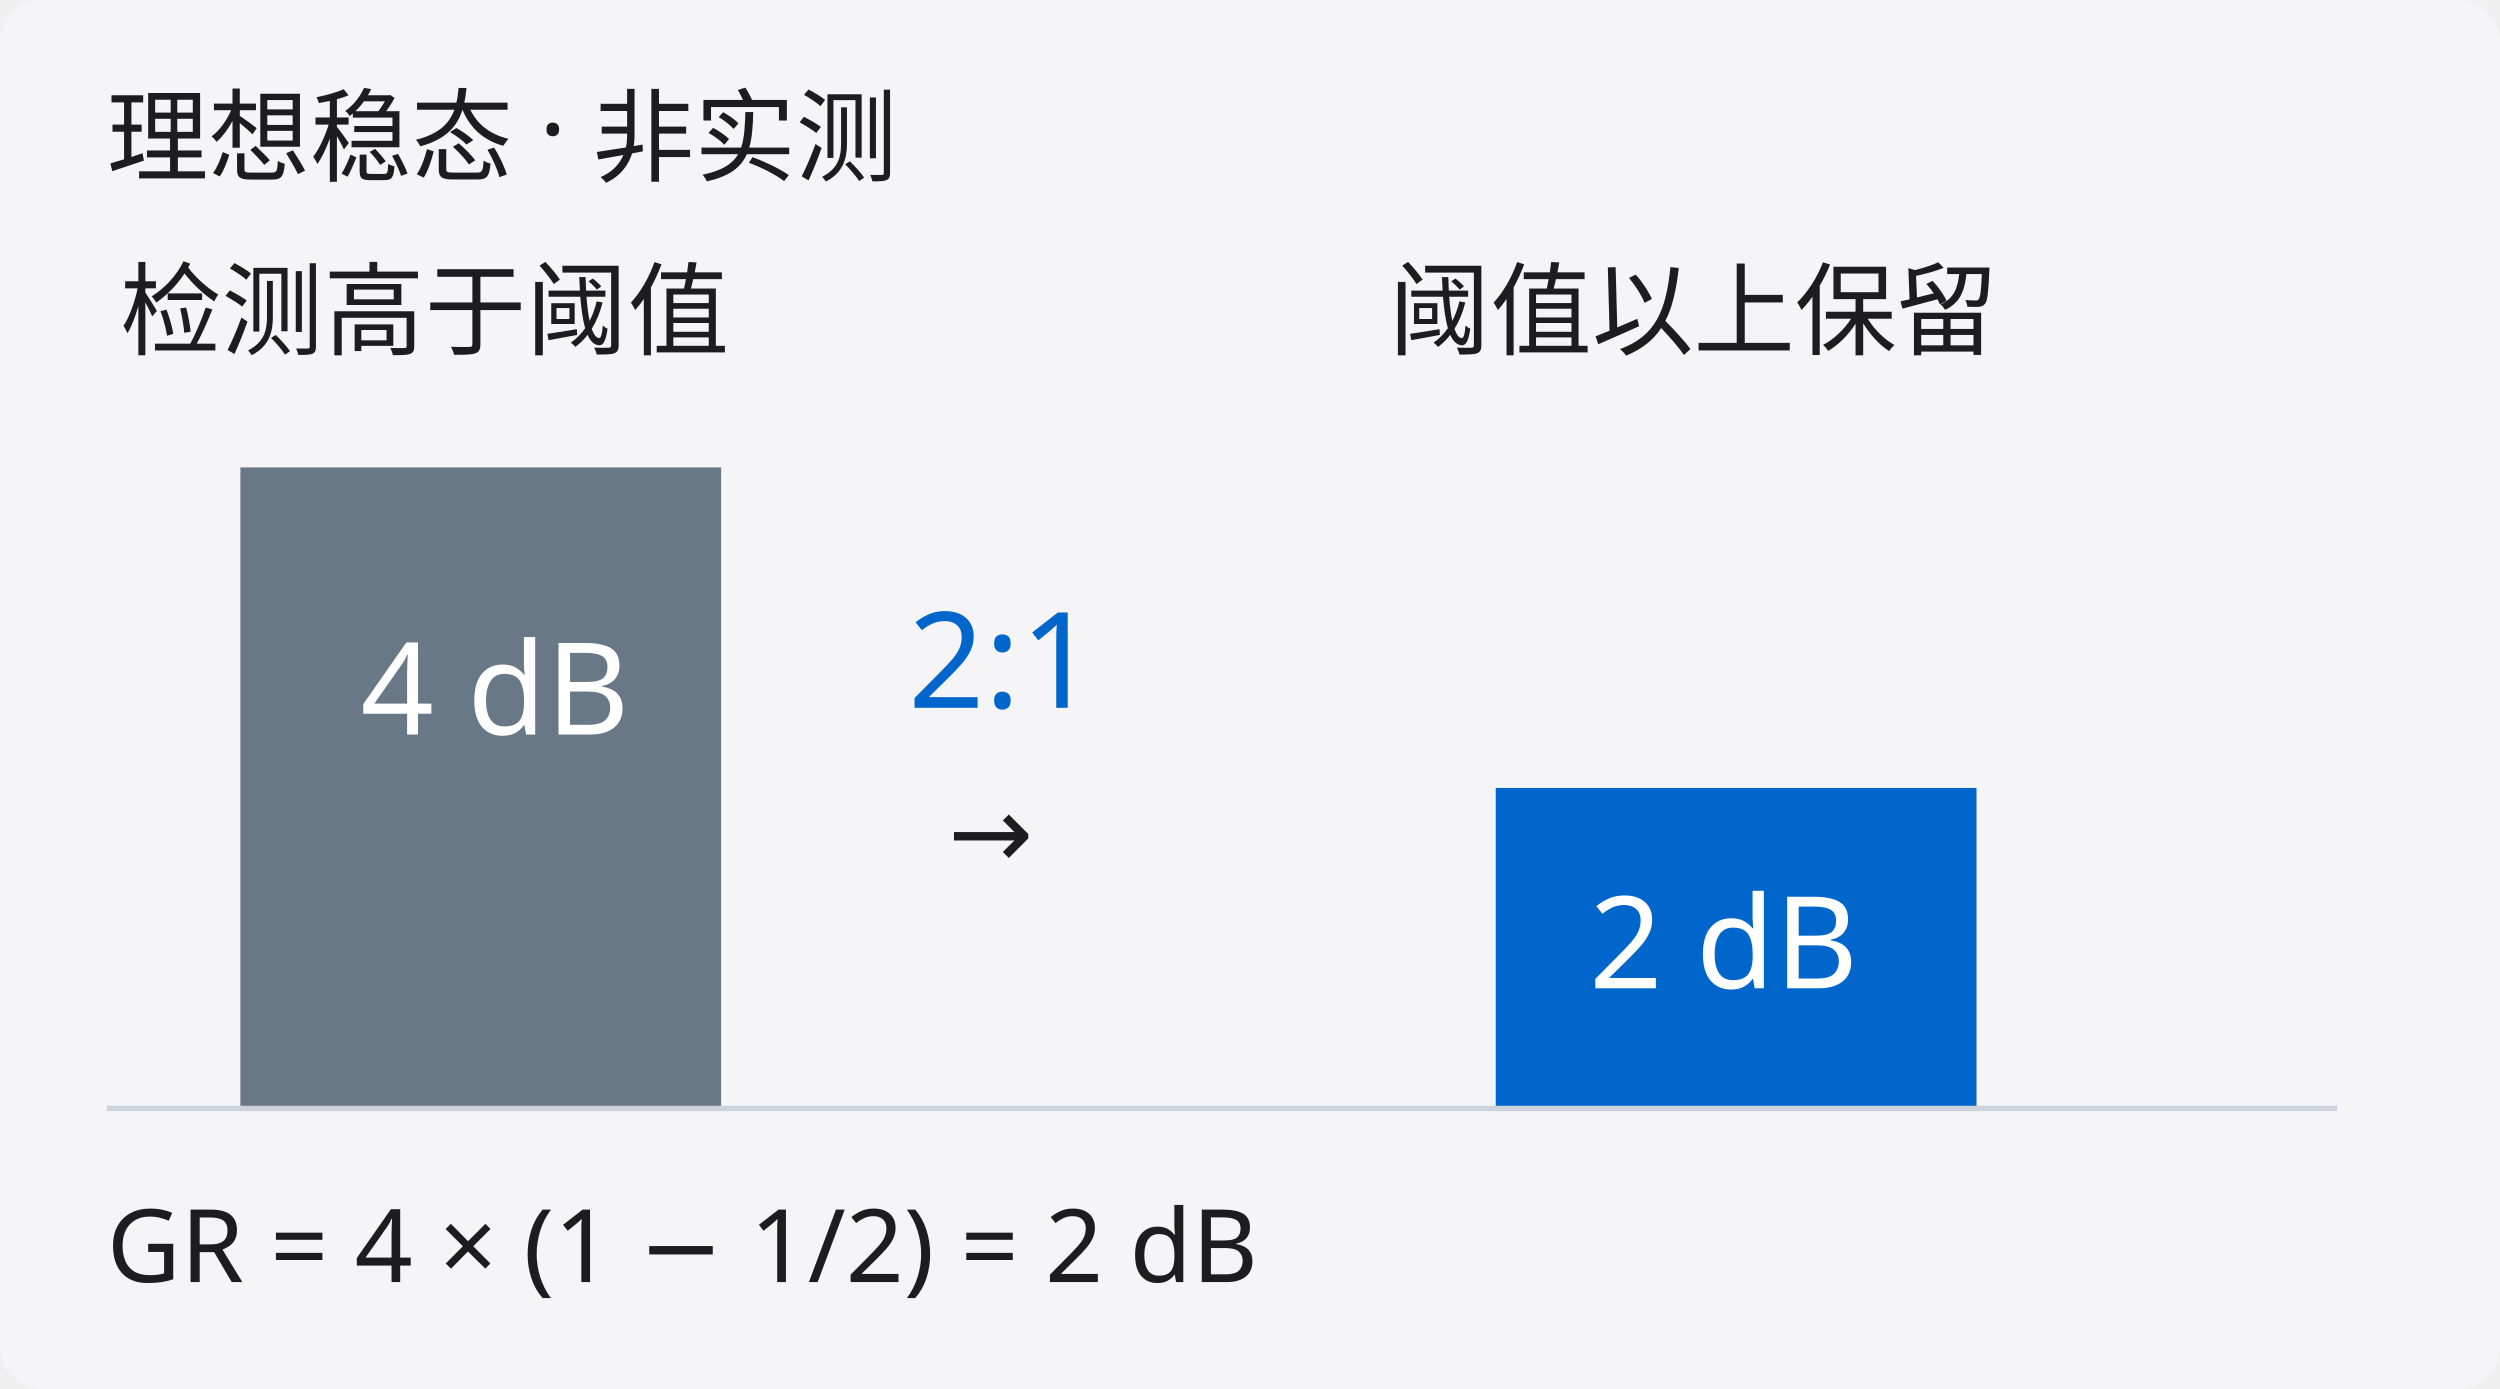
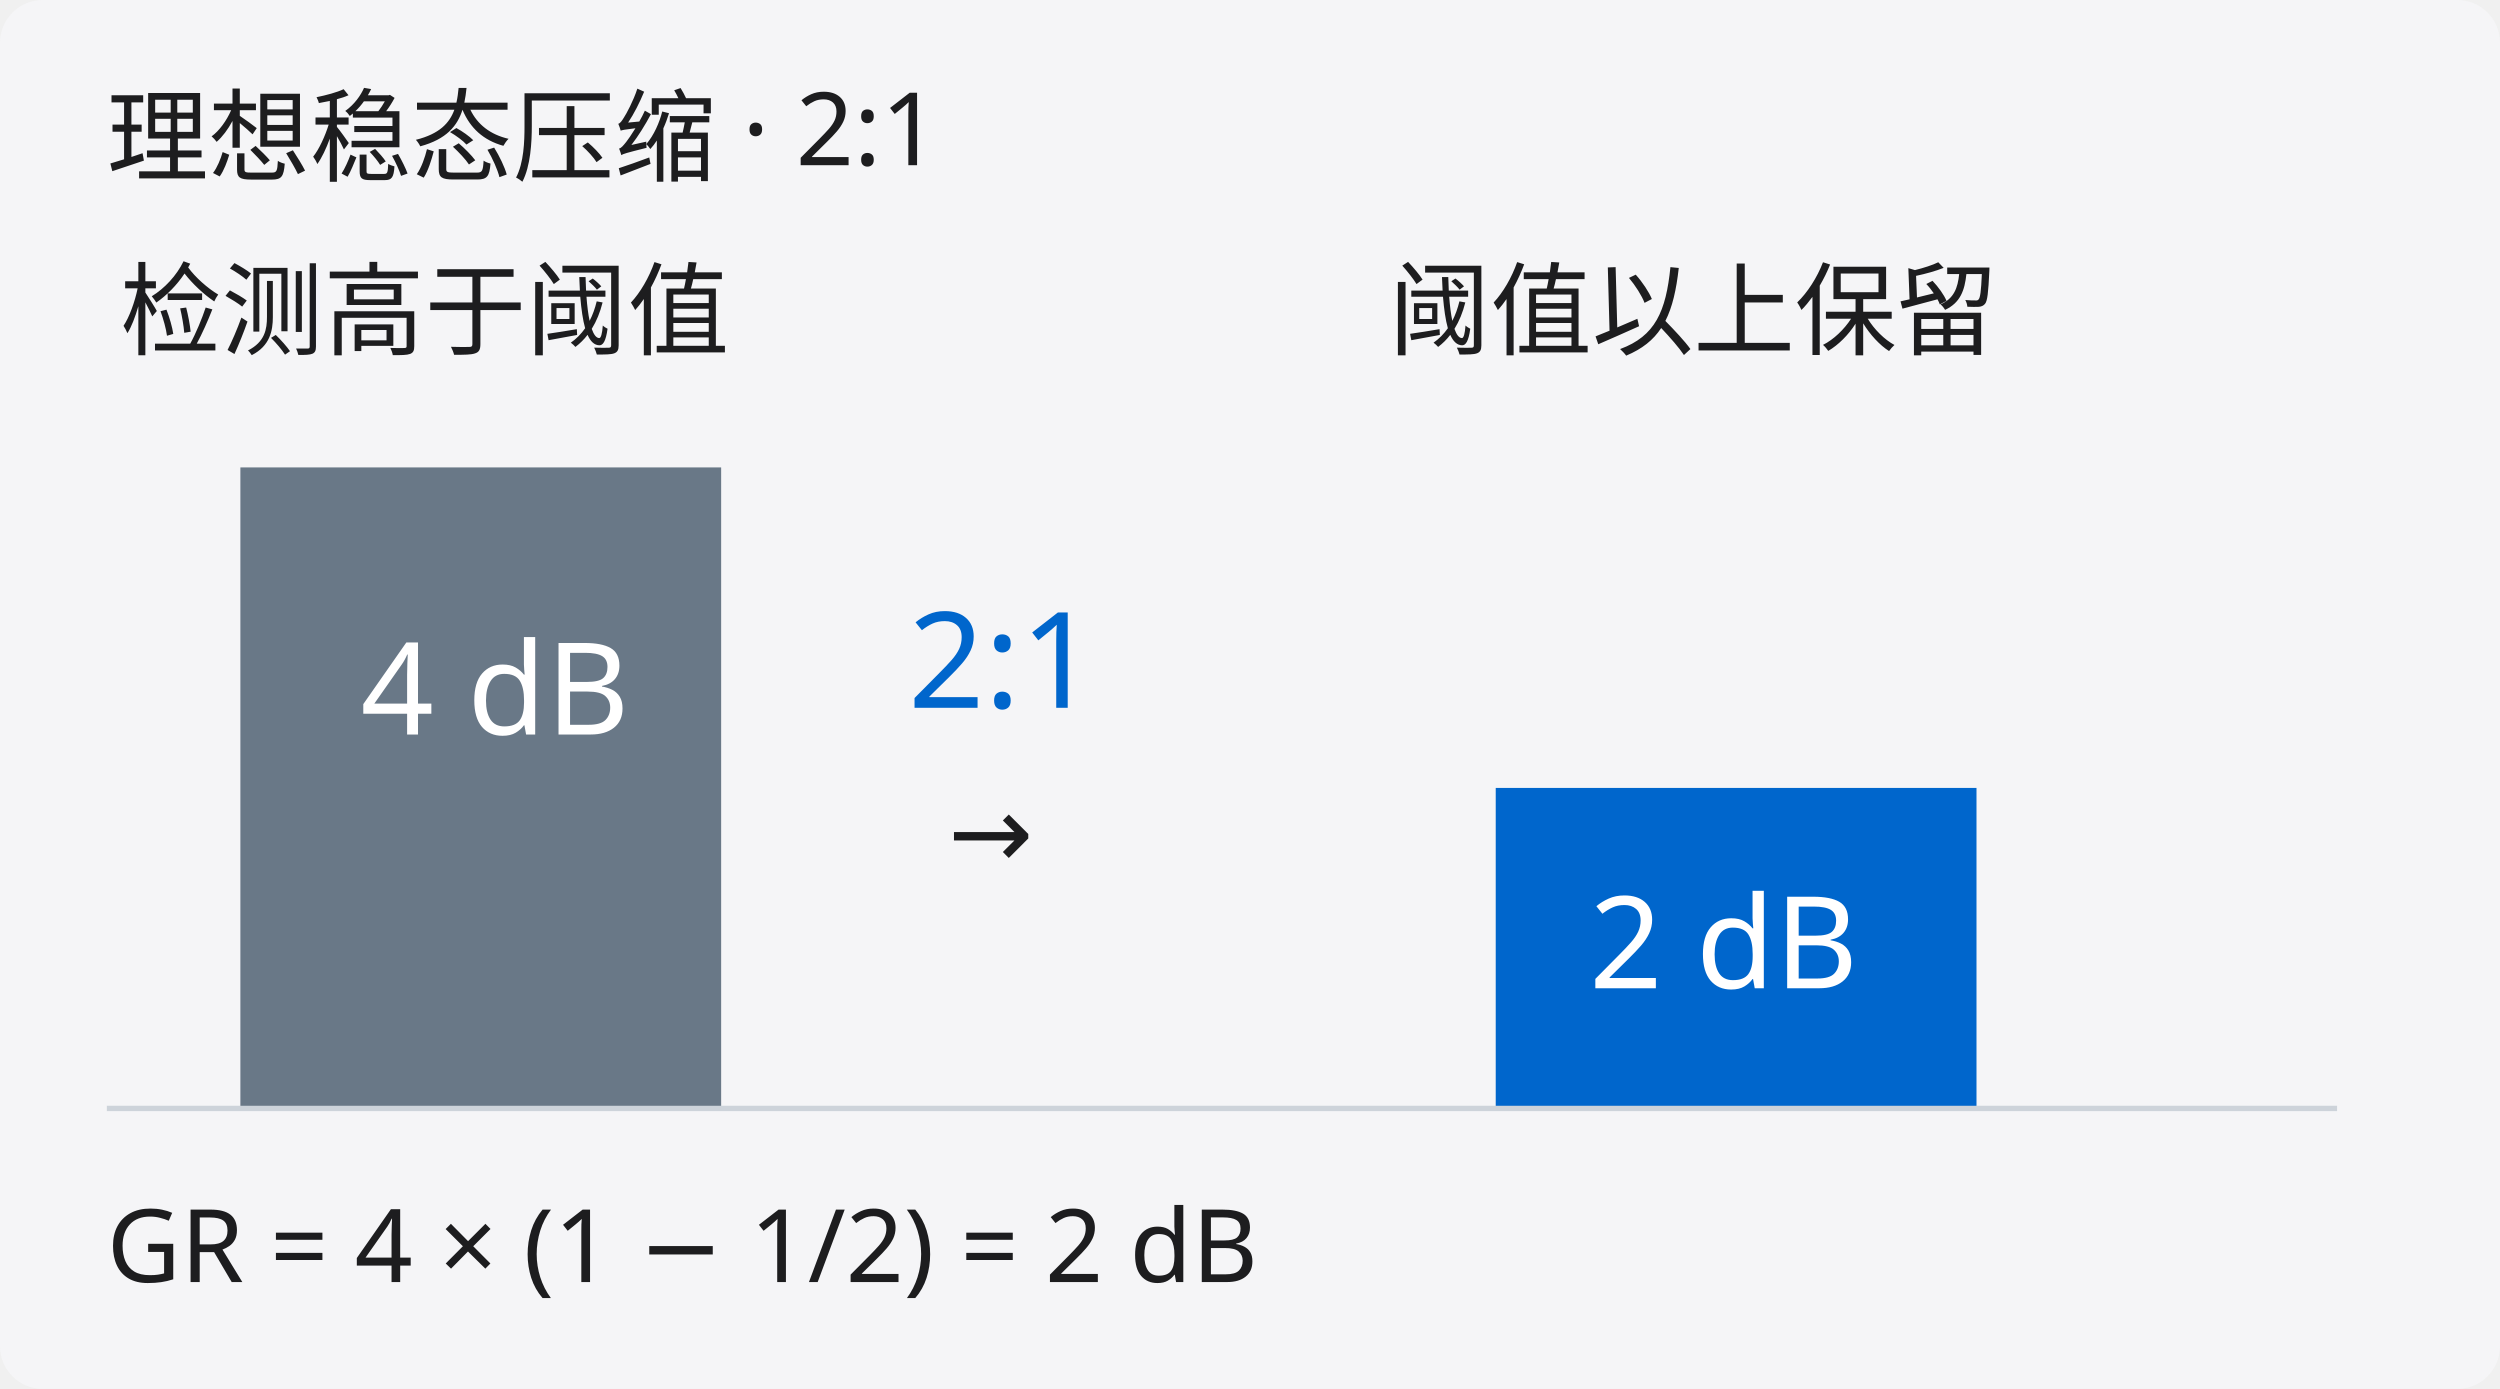
<svg xmlns="http://www.w3.org/2000/svg" width="936" height="520" viewBox="0 0 936 520">
-   <style>text{font-family:"Noto Sans SC",sans-serif;fill:#1d1d1f;font-size:38px}.small{font-size:28px;fill:#697887}.blue{fill:#0066cc}.line{stroke:#0066cc;stroke-width:5;fill:none}.gray{stroke:#cdd3da;stroke-width:2;fill:none}</style>
+   <style>text{font-family:Noto,sans-serif;fill:#1d1d1f;font-size:38px}.small{font-size:28px;fill:#697887}.blue{fill:#0066cc}.line{stroke:#0066cc;stroke-width:5;fill:none}.gray{stroke:#cdd3da;stroke-width:2;fill:none}</style>
  <rect width="936" height="520" fill="#f5f5f7" rx="16" />
-   <text x="40" y="65">理想稳态 · 非实测</text>
+   <text x="40" y="65">理想稳态压缩 · 2:1</text>
  <text x="45" y="130">检测高于阈值</text>
  <text x="520" y="130">阈值以上保留</text>
  <rect x="90" y="175" width="180" height="240" fill="#697887" />
  <rect x="560" y="295" width="180" height="120" fill="#0066cc" />
  <path d="M40 415 H875" class="gray" />
  <text x="135" y="275" style="fill:white;font-size:48px">4 dB</text>
  <text x="595" y="370" style="fill:white;font-size:48px">2 dB</text>
  <text x="340" y="265" class="blue" style="font-size:50px">2:1</text>
  <text x="355" y="325">→</text>
  <text x="40" y="480">GR = 4 × (1 − 1/2) = 2 dB</text>
</svg>
